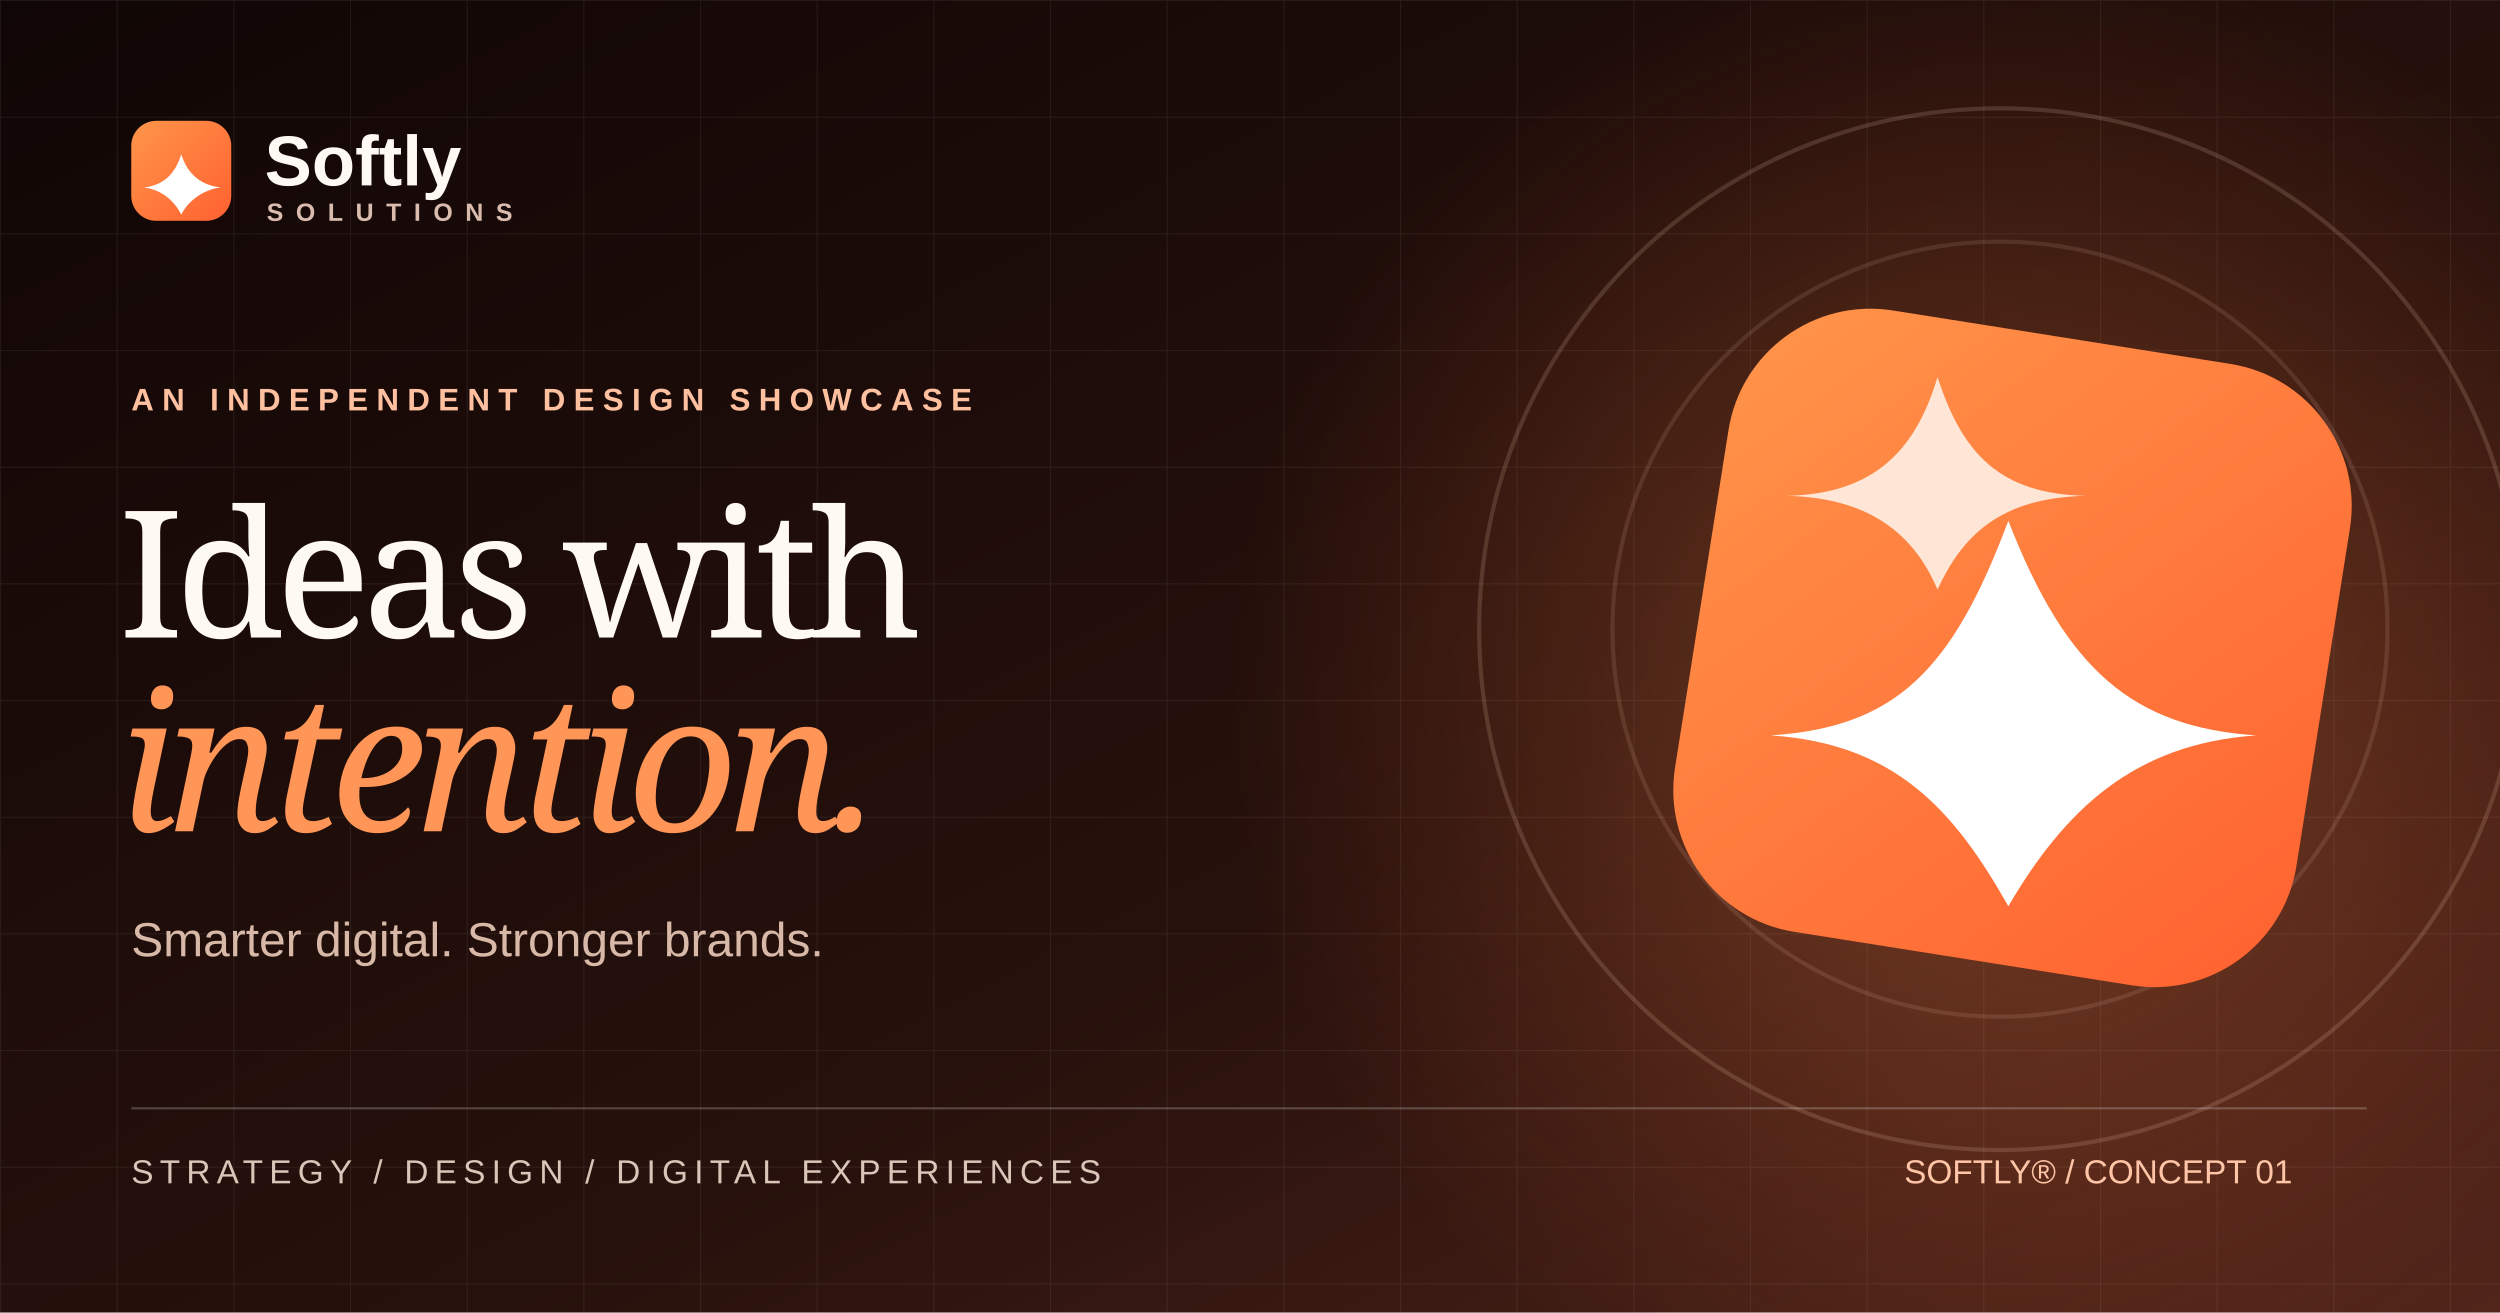
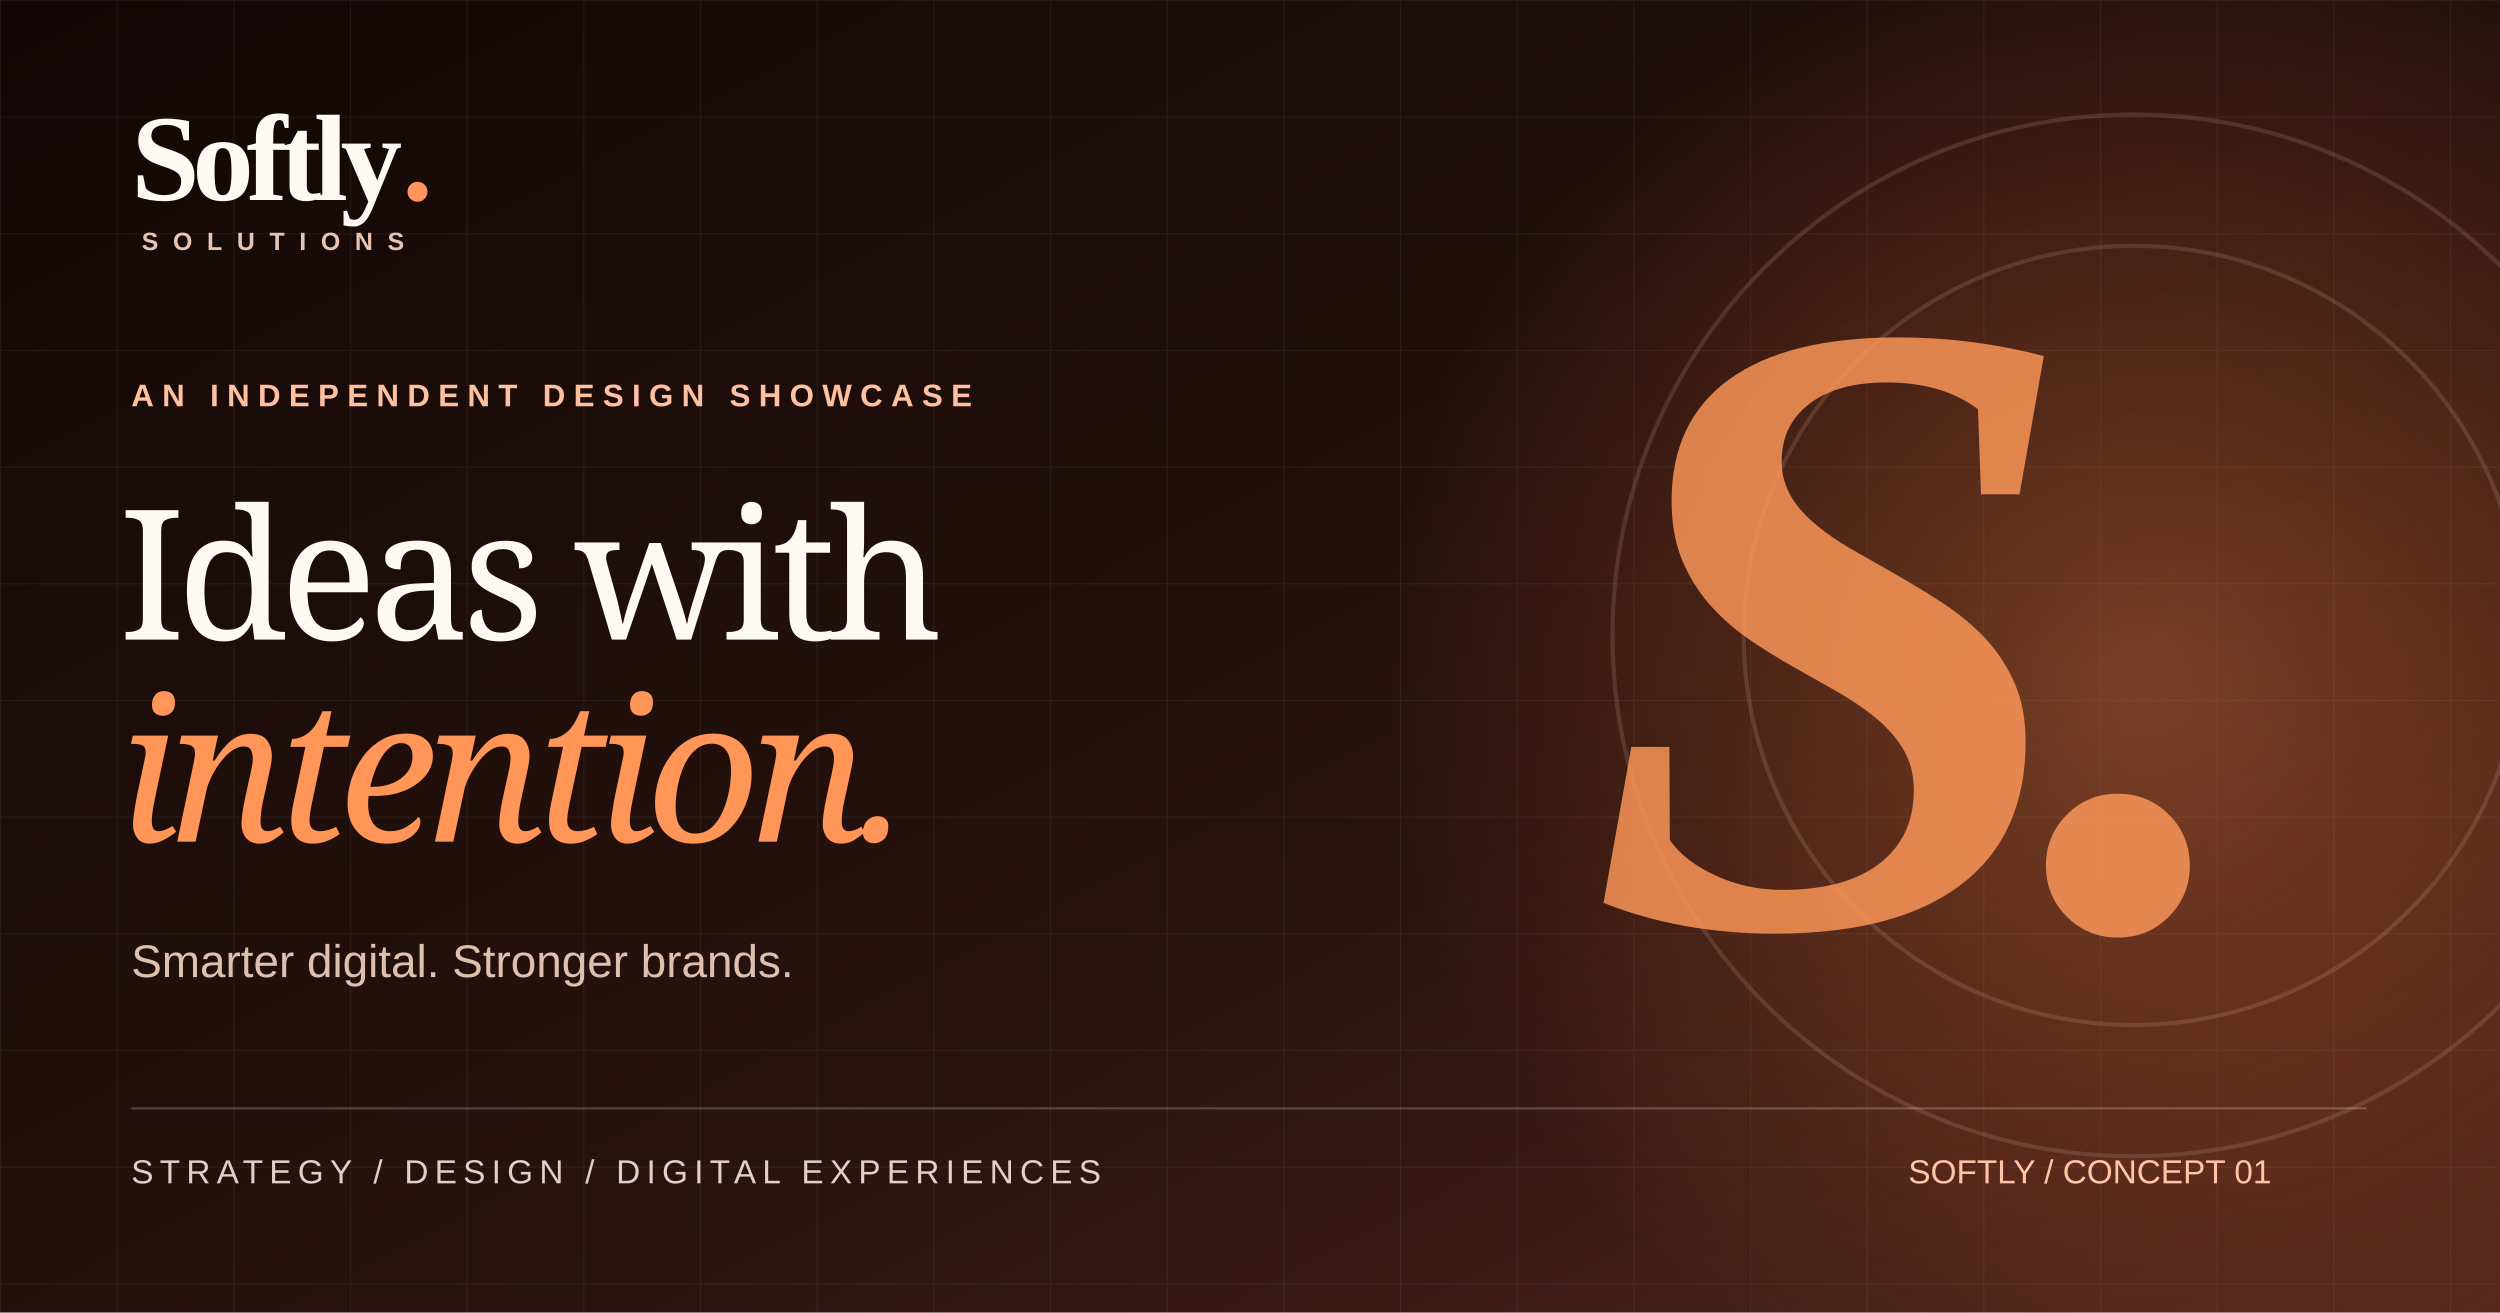
- <svg xmlns="http://www.w3.org/2000/svg" width="1200" height="630" viewBox="0 0 1200 630" role="img" aria-label="Softly Solutions social sharing artwork">
+ <svg xmlns="http://www.w3.org/2000/svg" width="1200" height="630" viewBox="0 0 1200 630" role="img" aria-label="Softly Solutions typography-only social card">
  <defs>
    <linearGradient id="base" x1="0" y1="0" x2="1" y2="1">
-       <stop stop-color="#100605" />
-       <stop offset=".6" stop-color="#27110C" />
-       <stop offset="1" stop-color="#51251A" />
+       <stop stop-color="#110706" />
+       <stop offset=".62" stop-color="#29130E" />
+       <stop offset="1" stop-color="#52271C" />
    </linearGradient>
    <radialGradient id="glow">
-       <stop stop-color="#FF9555" stop-opacity=".34" />
+       <stop stop-color="#FF8D4C" stop-opacity=".35" />
      <stop offset="1" stop-color="#FF6B35" stop-opacity="0" />
    </radialGradient>
-     <linearGradient id="orange" x1="0" y1="0" x2="1" y2="1">
-       <stop stop-color="#FF954A" />
-       <stop offset="1" stop-color="#FF6130" />
-     </linearGradient>
    <pattern id="grid" width="56" height="56" patternUnits="userSpaceOnUse">
-       <path d="M56 0H0V56" fill="none" stroke="#FFFFFF" stroke-opacity=".065" />
+       <path d="M56 0H0V56" fill="none" stroke="#FFFFFF" stroke-opacity=".055" />
    </pattern>
  </defs>
  <rect width="1200" height="630" fill="url(#base)" />
  <rect width="1200" height="630" fill="url(#grid)" />
-   <circle cx="955" cy="335" r="370" fill="url(#glow)" />
-   <circle cx="960" cy="302" r="250" fill="none" stroke="#FFD4BF" stroke-opacity=".16" stroke-width="2" />
-   <circle cx="960" cy="302" r="186" fill="none" stroke="#FFD4BF" stroke-opacity=".12" stroke-width="2" />
-   <g transform="translate(825 170)">
-     <rect x="-10" y="-10" width="302" height="302" rx="69" fill="url(#orange)" transform="rotate(9 141 141)" />
-     <path d="M25 183C85 179 112 152 139 80C167 152 199 179 258 183C199 187 166 219 139 265C113 219 85 187 25 183Z" fill="#FFFFFF" />
-     <path d="M33 68C73 67 94 48 105 11C117 48 135 67 176 68C135 69 117 87 105 113C94 87 73 69 33 68Z" fill="#FFF2E9" opacity=".89" />
-   </g>
-   <rect x="63" y="58" width="48" height="48" rx="12" fill="url(#orange)" />
-   <path d="M69 90C78 89 84 84 87 74C90 84 97 89 106 90C97 91 90 97 87 103C84 97 78 91 69 90Z" fill="white" />
-   <text x="127" y="89" fill="#FFF9F4" font-family="Arial,Helvetica,sans-serif" font-weight="800" font-size="34">Softly</text>
-   <text x="128" y="106" fill="#D9BCAE" font-family="Arial,Helvetica,sans-serif" font-weight="700" font-size="12" letter-spacing="6">SOLUTIONS</text>
-   <text x="63" y="197" fill="#FFC0A0" font-family="Arial,Helvetica,sans-serif" font-size="15" letter-spacing="4" font-weight="700">AN INDEPENDENT DESIGN SHOWCASE</text>
-   <text x="57" y="306" fill="#FFF9F4" font-family="Georgia,serif" font-size="85" letter-spacing="-4">Ideas with</text>
-   <text x="57" y="399" fill="#FF9556" font-family="Georgia,serif" font-style="italic" font-size="92" letter-spacing="-5">intention.</text>
-   <text x="63" y="459" fill="#D8B9A8" font-family="Arial,Helvetica,sans-serif" font-size="23">Smarter digital. Stronger brands.</text>
+   <circle cx="1030" cy="325" r="370" fill="url(#glow)" />
+   <circle cx="1024" cy="305" r="250" fill="none" stroke="#FFE2D1" stroke-opacity=".13" stroke-width="2" />
+   <circle cx="1024" cy="305" r="187" fill="none" stroke="#FFE2D1" stroke-opacity=".13" stroke-width="2" />
+   <text x="762" y="444" fill="#FF985A" fill-opacity=".82" font-family="Georgia, 'Times New Roman', serif" font-size="426" font-weight="700" font-style="italic" letter-spacing="-20">S.</text>
+   <text x="63" y="96" fill="#FFF9F4" font-family="Georgia, 'Times New Roman', serif" font-size="59" font-weight="700" letter-spacing="-3.5">Softly<tspan fill="#FF955A">.</tspan>
+   </text>
+   <text x="68" y="120" fill="#E5C4B2" font-family="Arial,Helvetica,sans-serif" font-size="12" font-weight="800" letter-spacing="7">SOLUTIONS</text>
+   <text x="63" y="195" fill="#FFC0A0" font-family="Arial,Helvetica,sans-serif" font-size="15" letter-spacing="4" font-weight="700">AN INDEPENDENT DESIGN SHOWCASE</text>
+   <text x="57" y="307" fill="#FFF9F4" font-family="Georgia,serif" font-size="87" letter-spacing="-4">Ideas with</text>
+   <text x="57" y="404" fill="#FF9556" font-family="Georgia,serif" font-style="italic" font-size="95" letter-spacing="-5">intention.</text>
+   <text x="63" y="469" fill="#DEC0AE" font-family="Arial,Helvetica,sans-serif" font-size="22">Smarter digital. Stronger brands.</text>
  <line x1="63" y1="532" x2="1136" y2="532" stroke="#FFFFFF" stroke-opacity=".22" />
-   <text x="63" y="568" fill="#DAC5B9" font-family="Arial,Helvetica,sans-serif" font-size="16" letter-spacing="3">STRATEGY / DESIGN / DIGITAL EXPERIENCES</text>
-   <text x="914" y="568" fill="#FFC5A6" font-family="Arial,Helvetica,sans-serif" font-size="16">SOFTLY® / CONCEPT 01</text>
+   <text x="63" y="568" fill="#E3CFC4" font-family="Arial,Helvetica,sans-serif" font-size="16" letter-spacing="3">STRATEGY / DESIGN / DIGITAL EXPERIENCES</text>
+   <text x="916" y="568" fill="#FFC5A6" font-family="Arial,Helvetica,sans-serif" font-size="16">SOFTLY / CONCEPT 01</text>
</svg>
